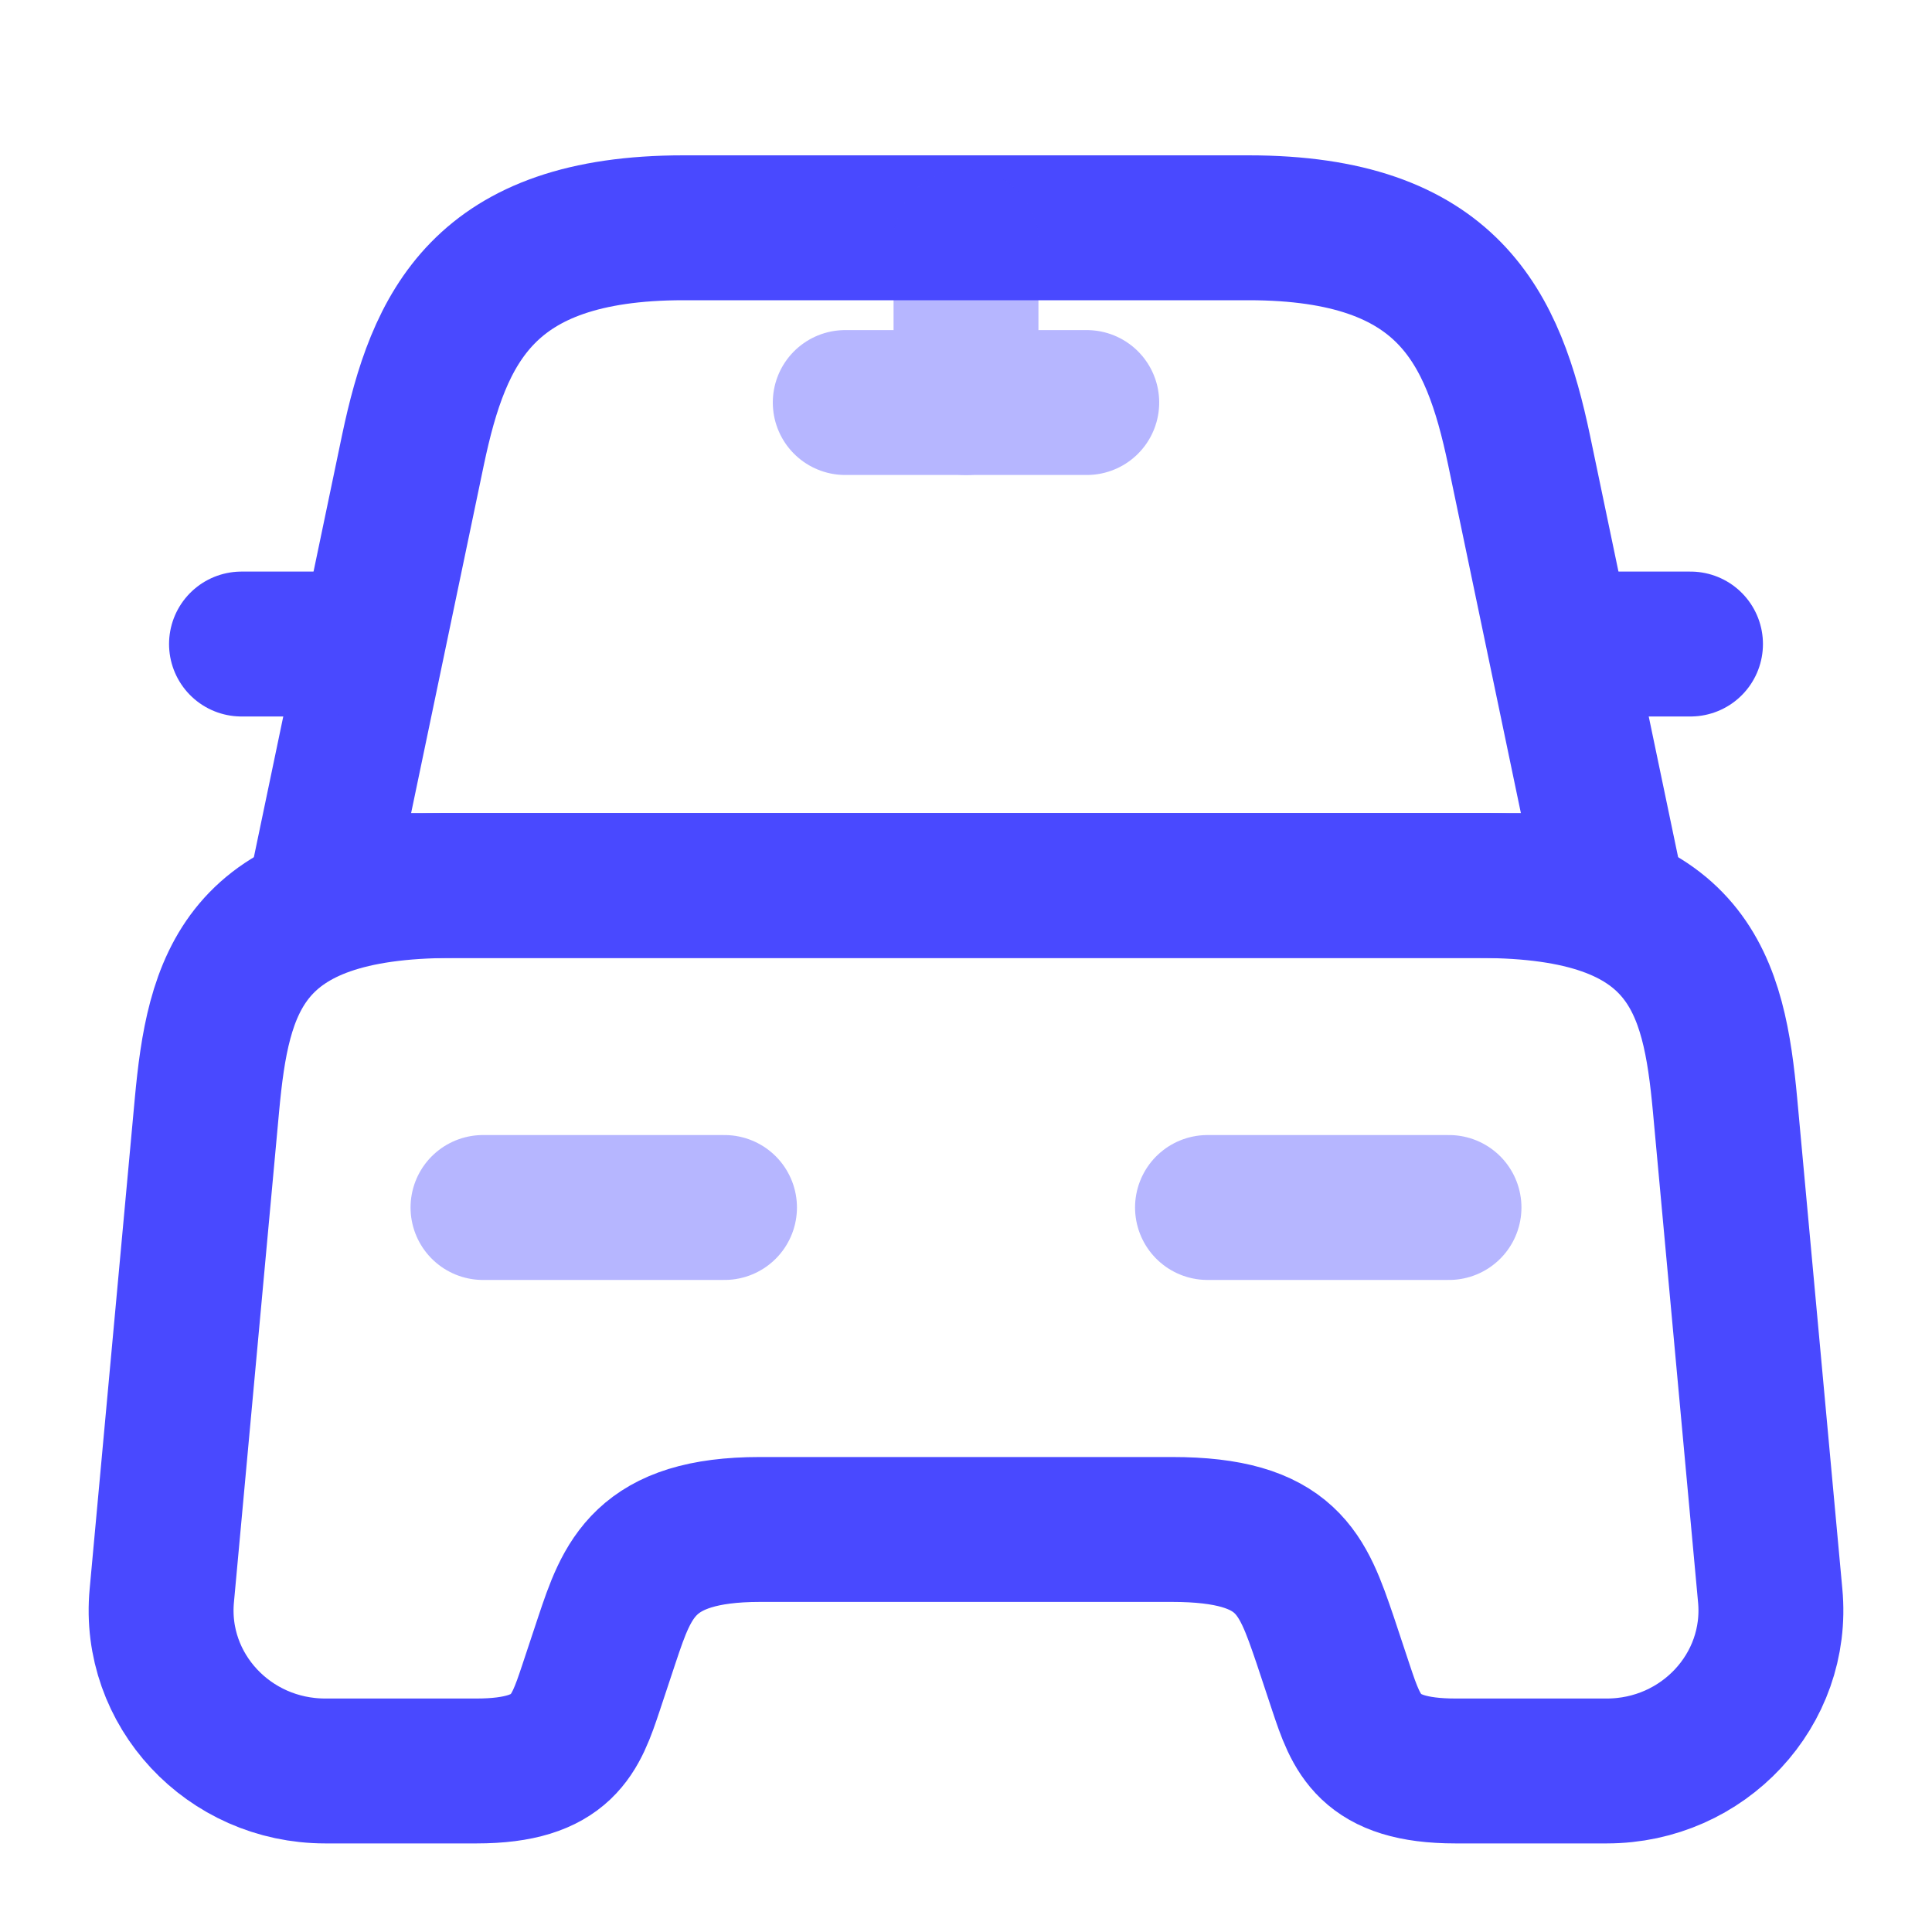
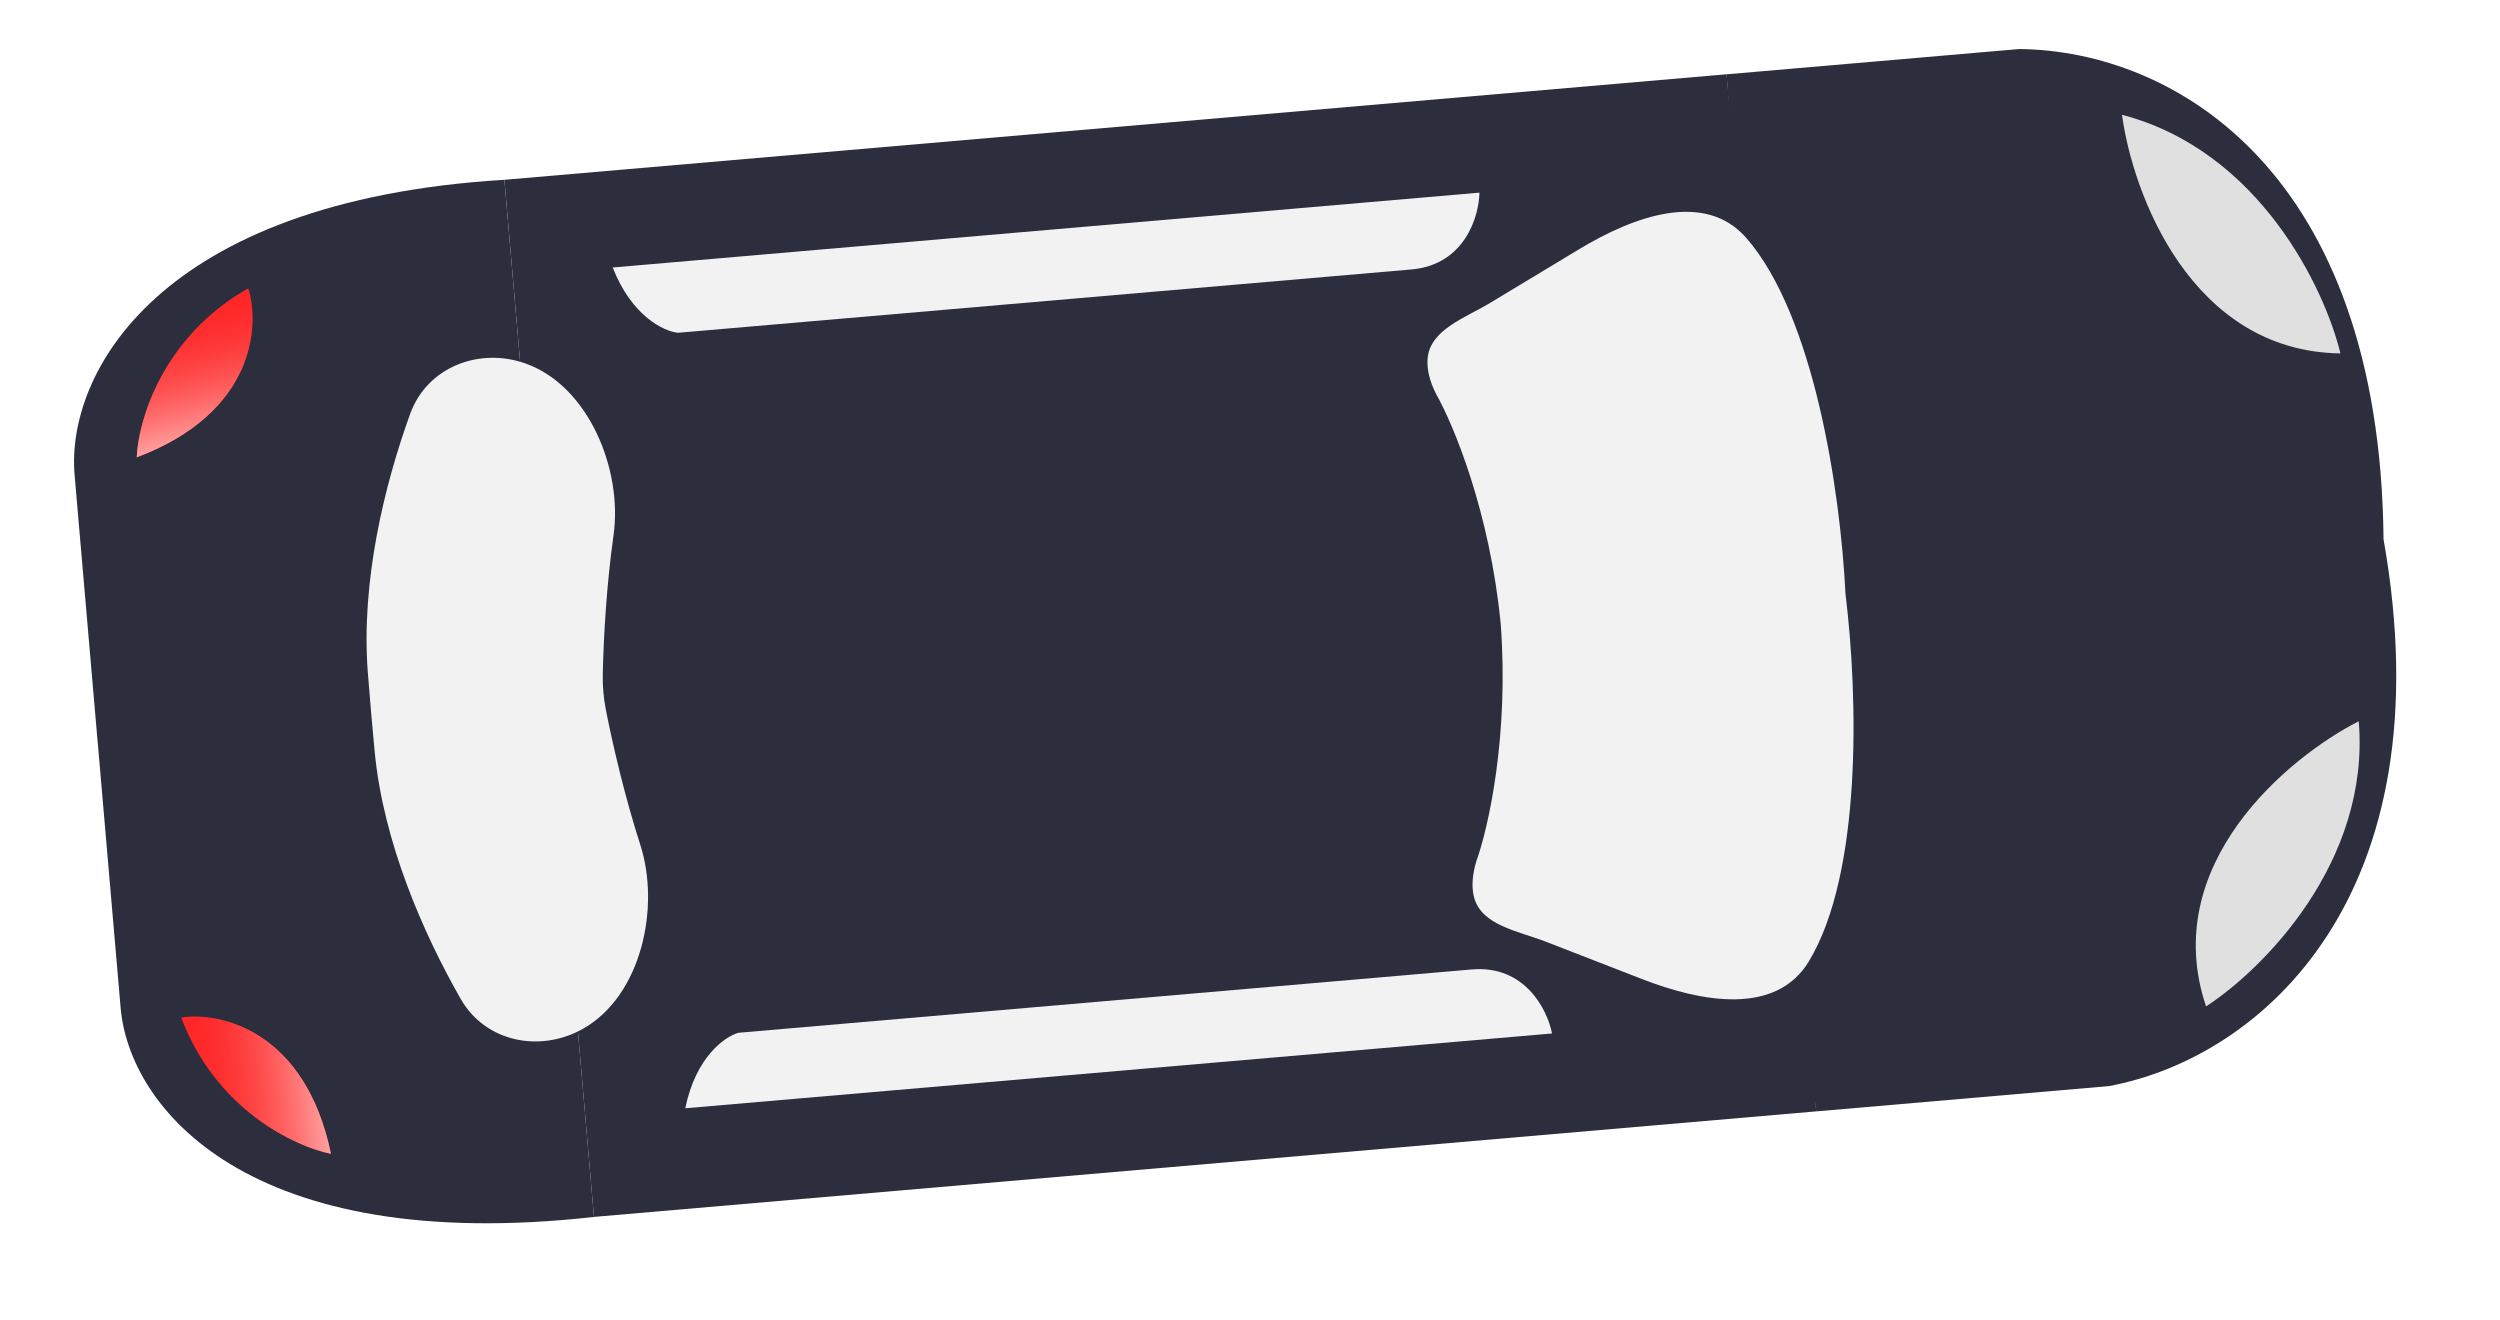
- <svg xmlns="http://www.w3.org/2000/svg" width="20" height="20" viewBox="0 0 20 20" fill="none">
-   <path d="M12.925 2.358H7.075C5 2.358 4.542 3.392 4.275 4.658L3.333 9.167H16.667L15.725 4.658C15.458 3.392 15 2.358 12.925 2.358Z" stroke="#4949FF" stroke-width="1.5" stroke-linecap="round" stroke-linejoin="round" />
-   <path d="M18.325 16.517C18.417 17.492 17.633 18.333 16.633 18.333H15.067C14.167 18.333 14.042 17.95 13.883 17.475L13.717 16.975C13.483 16.292 13.333 15.833 12.133 15.833H7.867C6.667 15.833 6.492 16.35 6.283 16.975L6.117 17.475C5.958 17.95 5.833 18.333 4.933 18.333H3.367C2.367 18.333 1.583 17.492 1.675 16.517L2.142 11.442C2.258 10.192 2.5 9.167 4.683 9.167H15.317C17.5 9.167 17.742 10.192 17.858 11.442L18.325 16.517Z" stroke="#4949FF" stroke-width="1.5" stroke-linecap="round" stroke-linejoin="round" />
-   <path d="M3.333 6.667H2.5" stroke="#4949FF" stroke-width="1.5" stroke-linecap="round" stroke-linejoin="round" />
-   <path d="M17.5 6.667H16.667" stroke="#4949FF" stroke-width="1.5" stroke-linecap="round" stroke-linejoin="round" />
-   <g opacity="0.4">
-     <path d="M10 2.5V4.167" stroke="#4949FF" stroke-width="1.5" stroke-linecap="round" stroke-linejoin="round" />
-     <path d="M8.75 4.167H11.25" stroke="#4949FF" stroke-width="1.5" stroke-linecap="round" stroke-linejoin="round" />
-   </g>
-   <path opacity="0.4" d="M5 12.5H7.5" stroke="#4949FF" stroke-width="1.5" stroke-linecap="round" stroke-linejoin="round" />
-   <path opacity="0.4" d="M12.5 12.5H15" stroke="#4949FF" stroke-width="1.5" stroke-linecap="round" stroke-linejoin="round" />
+ <svg xmlns="http://www.w3.org/2000/svg" width="36" height="19" viewBox="0 0 36 19" fill="none">
+   <rect x="24.864" y="1.07" width="14.99" height="17.666" transform="rotate(85.0647 24.8643 1.0696)" fill="#2C2E3E" />
+   <path fill-rule="evenodd" clip-rule="evenodd" d="M25.349 8.494L25.131 8.516L26.154 16.004L30.367 15.64C32.567 15.232 35.233 12.896 34.323 7.766C34.273 2.465 31.312 0.73 29.078 0.706L24.864 1.07L25.349 8.494Z" fill="#2C2E3E" />
+   <path fill-rule="evenodd" clip-rule="evenodd" d="M8.553 17.524L7.913 10.11L7.263 2.589C2.26 2.893 0.95 5.397 1.074 6.837L1.405 10.672L1.406 10.677L1.737 14.512C1.861 15.952 3.571 18.083 8.553 17.524Z" fill="#2C2E3E" />
+   <path d="M10.634 14.872L21.195 13.96C21.963 13.894 22.285 14.547 22.349 14.882L9.868 15.959C10.019 15.216 10.442 14.925 10.634 14.872Z" fill="#F2F2F2" />
+   <path d="M9.764 4.792L20.325 3.88C21.093 3.813 21.298 3.115 21.304 2.774L8.823 3.852C9.099 4.559 9.566 4.773 9.764 4.792Z" fill="#F2F2F2" />
+   <path fill-rule="evenodd" clip-rule="evenodd" d="M26.575 8.552C26.5 7.042 26.117 4.542 25.149 3.429C24.547 2.737 23.522 3.116 22.737 3.59L21.464 4.358C21.101 4.578 20.587 4.747 20.557 5.17C20.547 5.307 20.579 5.474 20.681 5.676C20.928 6.11 21.453 7.368 21.61 8.981C21.732 10.597 21.431 11.926 21.261 12.396C21.195 12.612 21.192 12.783 21.225 12.915C21.328 13.327 21.863 13.406 22.259 13.56L23.644 14.098C24.499 14.431 25.573 14.629 26.048 13.843C26.811 12.581 26.76 10.053 26.575 8.552Z" fill="#F2F2F2" />
+   <path fill-rule="evenodd" clip-rule="evenodd" d="M5.396 10.83C5.359 10.445 5.326 10.059 5.296 9.674C5.197 8.37 5.536 6.983 5.907 5.958C6.151 5.286 6.902 4.994 7.575 5.237C8.474 5.561 8.968 6.76 8.835 7.707C8.736 8.409 8.692 9.153 8.68 9.701C8.676 9.877 8.691 10.05 8.725 10.223C8.831 10.761 9.002 11.487 9.219 12.161C9.513 13.071 9.232 14.337 8.401 14.811C7.78 15.165 6.99 15.007 6.635 14.386C6.094 13.439 5.522 12.132 5.396 10.83Z" fill="#F2F2F2" />
+   <path d="M30.557 1.653C30.709 2.786 31.55 5.06 33.702 5.089C33.478 4.159 32.536 2.17 30.557 1.653Z" fill="#E0E0E0" />
+   <path d="M33.966 10.386C32.947 10.905 31.081 12.452 31.767 14.492C32.571 13.973 34.135 12.424 33.966 10.386Z" fill="#E0E0E0" />
+   <path d="M2.609 14.652C3.175 14.567 4.398 14.841 4.766 16.615C4.256 16.515 3.111 15.984 2.609 14.652Z" fill="#FF2626" />
+   <path d="M2.609 14.652C3.175 14.567 4.398 14.841 4.766 16.615C4.256 16.515 3.111 15.984 2.609 14.652Z" fill="url(#paint0_linear_235_1141)" />
+   <path d="M3.575 4.151C3.746 4.697 3.665 5.948 1.969 6.586C1.988 6.067 2.336 4.853 3.575 4.151Z" fill="#FF2626" />
+   <path d="M3.575 4.151C3.746 4.697 3.665 5.948 1.969 6.586C1.988 6.067 2.336 4.853 3.575 4.151Z" fill="url(#paint1_linear_235_1141)" />
+   <defs>
+     <linearGradient id="paint0_linear_235_1141" x1="4.674" y1="15.547" x2="2.701" y2="15.717" gradientUnits="userSpaceOnUse">
+       <stop stop-color="#FFA3A3" />
+       <stop offset="1" stop-color="#FC3030" stop-opacity="0" />
+     </linearGradient>
+     <linearGradient id="paint1_linear_235_1141" x1="3.01" y1="6.33" x2="2.536" y2="4.407" gradientUnits="userSpaceOnUse">
+       <stop stop-color="#FFA3A3" />
+       <stop offset="1" stop-color="#FC3030" stop-opacity="0" />
+     </linearGradient>
+   </defs>
</svg>
